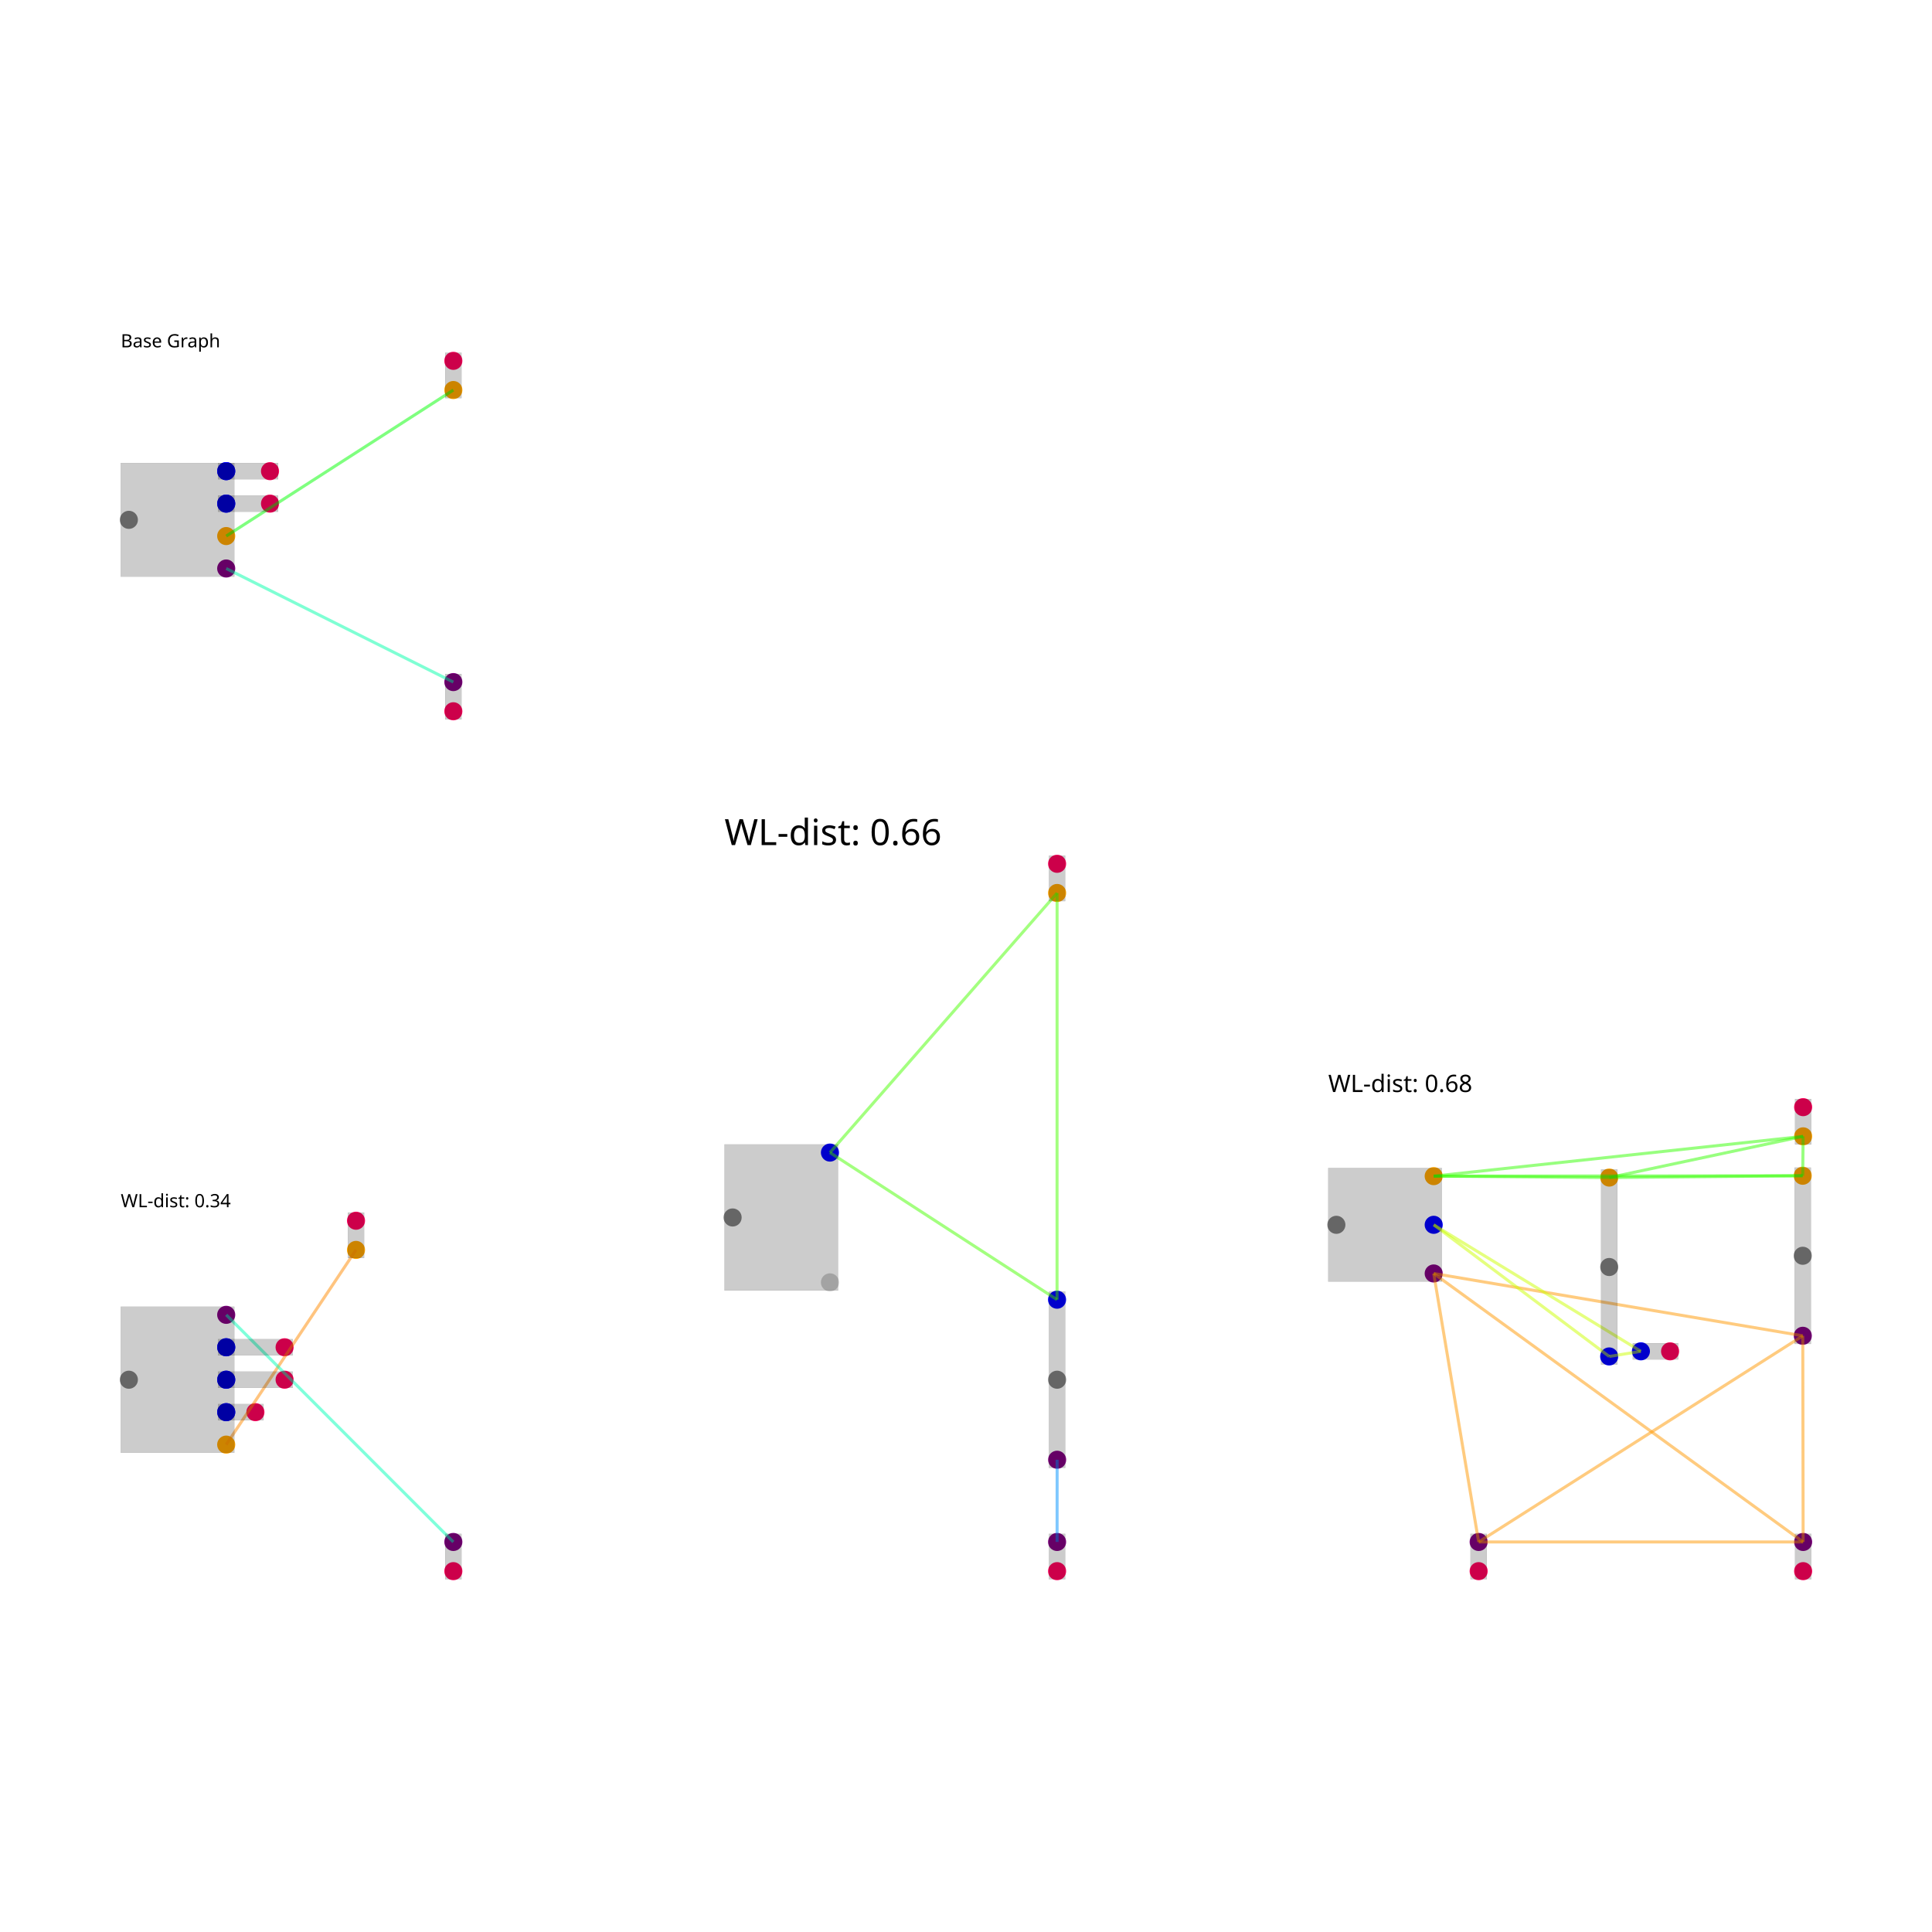
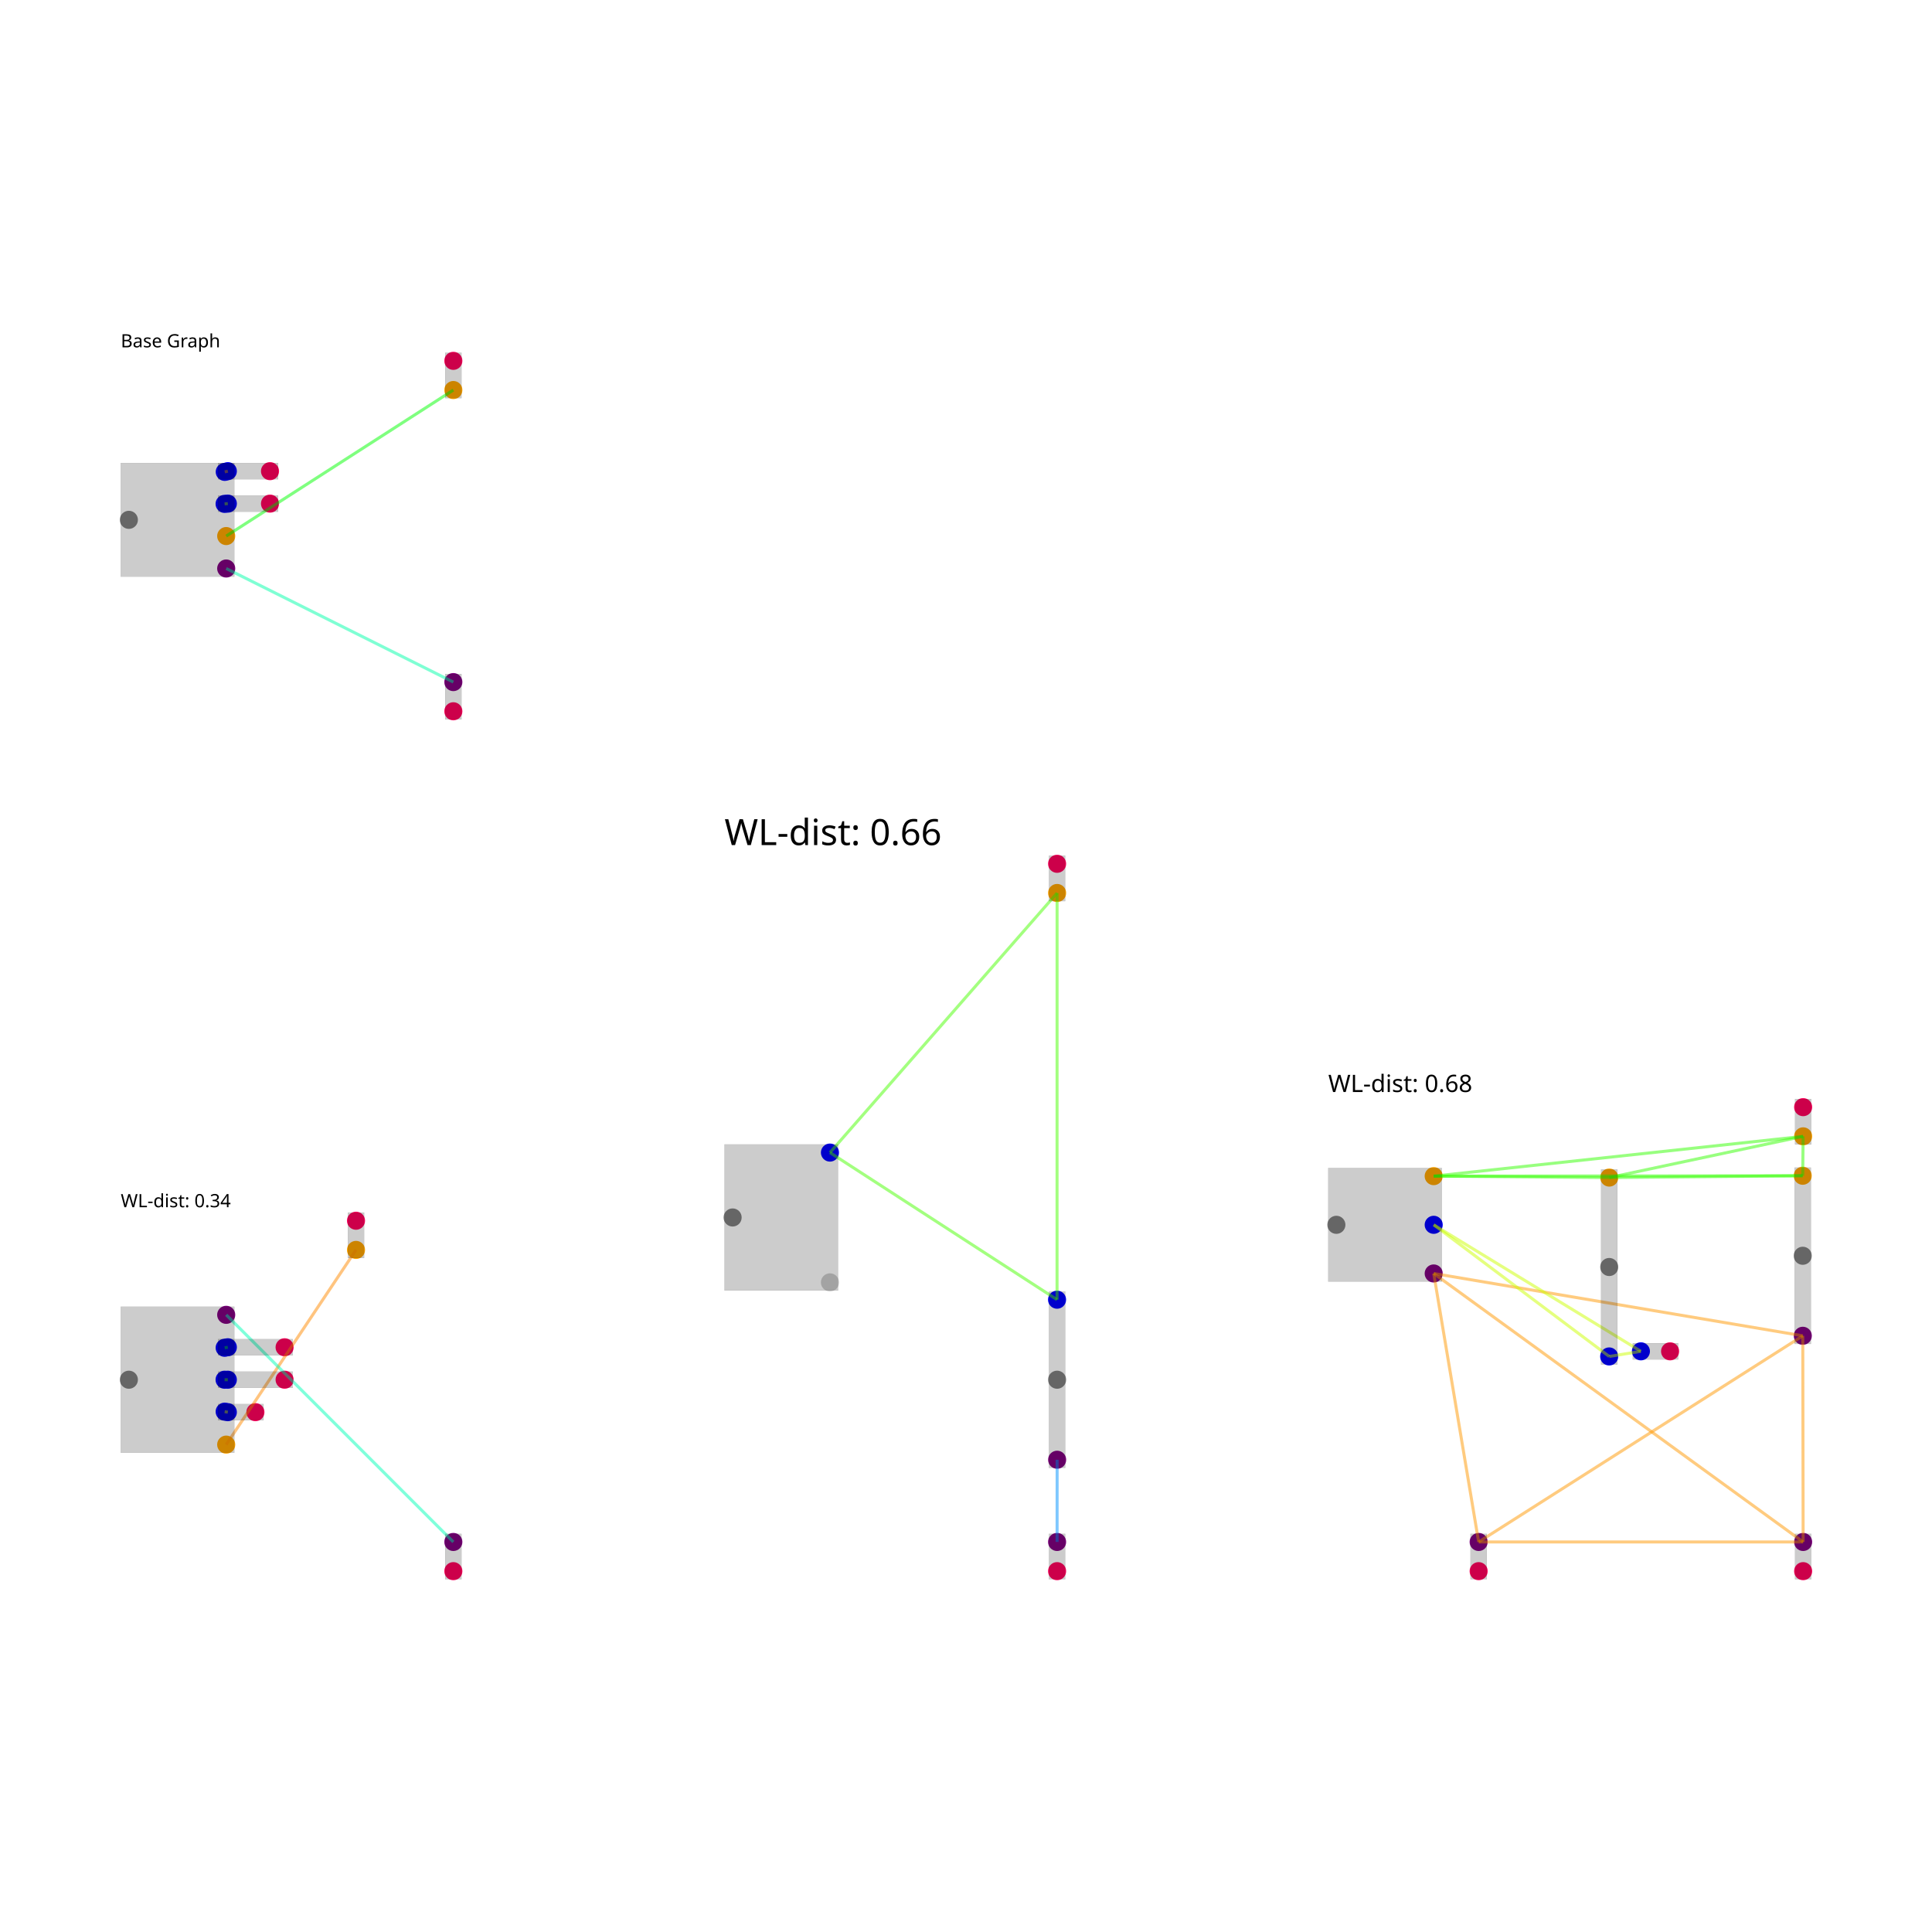
<svg xmlns="http://www.w3.org/2000/svg" width="640" height="640" viewBox="0 0 640 640">
  <rect width="100%" height="100%" fill="white" />
  <g>
    <circle data-type="point" data-label="schematic_component_0_center component_center center_schematic_component_0" data-x="0" data-y="0" cx="42.687" cy="172.202" r="3" fill="gray" />
  </g>
  <g>
-     <circle data-type="point" data-label="schematic_port_0 normal unnamedsubcircuit7_connectivity_net0" data-x="0.6000000000000001" data-y="0.30000000000000004" cx="74.934" cy="156.079" r="3" fill="blue" />
-   </g>
-   <g>
-     <circle data-type="point" data-label="schematic_port_1 normal unnamedsubcircuit7_connectivity_net1" data-x="0.6000000000000001" data-y="0.09999999999999998" cx="74.934" cy="166.828" r="3" fill="blue" />
-   </g>
-   <g>
-     <circle data-type="point" data-label="schematic_port_2 vcc unnamedsubcircuit7_connectivity_net2" data-x="0.6000000000000001" data-y="-0.10000000000000003" cx="74.934" cy="177.577" r="3" fill="orange" />
-   </g>
-   <g>
-     <circle data-type="point" data-label="schematic_port_3 gnd unnamedsubcircuit7_connectivity_net3" data-x="0.6000000000000001" data-y="-0.30000000000000004" cx="74.934" cy="188.326" r="3" fill="purple" />
+     <circle data-type="point" data-label="schematic_port_0 normal unnamedsubcircuit7_connectivity_net0" data-x="0.5910557280900008" data-y="0.2955278640450004" cx="74.453" cy="156.319" r="3" fill="blue" />
+   </g>
+   <g>
+     <circle data-type="point" data-label="schematic_net_label_2_pin normal unnamedsubcircuit7_connectivity_net0" data-x="0.61" data-y="0.3" cx="75.471" cy="156.079" r="3" fill="blue" />
+   </g>
+   <g>
+     <circle data-type="point" data-label="schematic_port_1 normal unnamedsubcircuit7_connectivity_net1" data-x="0.5901360607616786" data-y="0.09835601012694643" cx="74.404" cy="166.916" r="3" fill="blue" />
+   </g>
+   <g>
+     <circle data-type="point" data-label="schematic_net_label_3_pin normal unnamedsubcircuit7_connectivity_net1" data-x="0.61" data-y="0.1" cx="75.471" cy="166.828" r="3" fill="blue" />
+   </g>
+   <g>
+     <circle data-type="point" data-label="schematic_port_2 vcc unnamedsubcircuit7_connectivity_net2" data-x="0.6" data-y="-0.1" cx="74.934" cy="177.577" r="3" fill="orange" />
+   </g>
+   <g>
+     <circle data-type="point" data-label="schematic_port_3 gnd unnamedsubcircuit7_connectivity_net3" data-x="0.6" data-y="-0.3" cx="74.934" cy="188.326" r="3" fill="purple" />
  </g>
  <g>
    <circle data-type="point" data-label="schematic_net_label_0_pin gnd unnamedsubcircuit7_connectivity_net3" data-x="2" data-y="-1" cx="150.176" cy="225.947" r="3" fill="purple" />
  </g>
  <g>
    <circle data-type="point" data-label="schematic_net_label_0_center netlabel_center schematic_net_label_0_center" data-x="2" data-y="-1.18" cx="150.176" cy="235.621" r="3" fill="hsl(338.4, 100%, 50%, 1)" />
  </g>
  <g>
    <circle data-type="point" data-label="schematic_net_label_1_pin vcc unnamedsubcircuit7_connectivity_net2" data-x="2" data-y="0.8" cx="150.176" cy="129.207" r="3" fill="orange" />
  </g>
  <g>
    <circle data-type="point" data-label="schematic_net_label_1_center netlabel_center schematic_net_label_1_center" data-x="2" data-y="0.98" cx="150.176" cy="119.533" r="3" fill="hsl(338.4, 100%, 50%, 1)" />
  </g>
  <g>
-     <circle data-type="point" data-label="schematic_net_label_2_pin normal unnamedsubcircuit7_connectivity_net0" data-x="0.6000000000000001" data-y="0.30000000000000004" cx="74.934" cy="156.079" r="3" fill="blue" />
-   </g>
-   <g>
-     <circle data-type="point" data-label="schematic_net_label_2_center netlabel_center schematic_net_label_2_center" data-x="0.8700000000000001" data-y="0.30000000000000004" cx="89.445" cy="156.079" r="3" fill="hsl(338.4, 100%, 50%, 1)" />
-   </g>
-   <g>
-     <circle data-type="point" data-label="schematic_net_label_3_pin normal unnamedsubcircuit7_connectivity_net1" data-x="0.6000000000000001" data-y="0.09999999999999998" cx="74.934" cy="166.828" r="3" fill="blue" />
-   </g>
-   <g>
-     <circle data-type="point" data-label="schematic_net_label_3_center netlabel_center schematic_net_label_3_center" data-x="0.8700000000000001" data-y="0.09999999999999998" cx="89.445" cy="166.828" r="3" fill="hsl(338.4, 100%, 50%, 1)" />
+     <circle data-type="point" data-label="schematic_net_label_2_center netlabel_center schematic_net_label_2_center" data-x="0.87" data-y="0.3" cx="89.445" cy="156.079" r="3" fill="hsl(338.4, 100%, 50%, 1)" />
+   </g>
+   <g>
+     <circle data-type="point" data-label="schematic_net_label_3_center netlabel_center schematic_net_label_3_center" data-x="0.87" data-y="0.1" cx="89.445" cy="166.828" r="3" fill="hsl(338.4, 100%, 50%, 1)" />
  </g>
  <g>
    <circle data-type="point" data-label="schematic_component_0_center component_center center_schematic_component_0" data-x="0" data-y="-5.3" cx="42.687" cy="457.049" r="3" fill="gray" />
  </g>
  <g>
-     <circle data-type="point" data-label="schematic_port_0 vcc unnamedsubcircuit31_connectivity_net0" data-x="0.6000000000000001" data-y="-5.699999999999999" cx="74.934" cy="478.547" r="3" fill="orange" />
-   </g>
-   <g>
-     <circle data-type="point" data-label="schematic_port_1 normal unnamedsubcircuit31_connectivity_net1" data-x="0.6000000000000001" data-y="-5.5" cx="74.934" cy="467.798" r="3" fill="blue" />
-   </g>
-   <g>
-     <circle data-type="point" data-label="schematic_port_2 normal unnamedsubcircuit31_connectivity_net2" data-x="0.6000000000000001" data-y="-5.3" cx="74.934" cy="457.049" r="3" fill="blue" />
-   </g>
-   <g>
-     <circle data-type="point" data-label="schematic_port_3 normal unnamedsubcircuit31_connectivity_net3" data-x="0.6000000000000001" data-y="-5.1" cx="74.934" cy="446.3" r="3" fill="blue" />
-   </g>
-   <g>
-     <circle data-type="point" data-label="schematic_port_4 gnd unnamedsubcircuit31_connectivity_net4" data-x="0.6000000000000001" data-y="-4.8999999999999995" cx="74.934" cy="435.551" r="3" fill="purple" />
+     <circle data-type="point" data-label="schematic_port_0 vcc unnamedsubcircuit31_connectivity_net0" data-x="0.5999999999999999" data-y="-5.699999999999999" cx="74.934" cy="478.547" r="3" fill="orange" />
+   </g>
+   <g>
+     <circle data-type="point" data-label="schematic_port_1 normal unnamedsubcircuit31_connectivity_net1" data-x="0.5905131670194947" data-y="-5.496837722339832" cx="74.424" cy="467.628" r="3" fill="blue" />
+   </g>
+   <g>
+     <circle data-type="point" data-label="schematic_net_label_2_pin normal unnamedsubcircuit31_connectivity_net1" data-x="0.6099999999999999" data-y="-5.5" cx="75.471" cy="467.798" r="3" fill="blue" />
+   </g>
+   <g>
+     <circle data-type="point" data-label="schematic_port_2 normal unnamedsubcircuit31_connectivity_net2" data-x="0.5899999999999999" data-y="-5.3" cx="74.397" cy="457.049" r="3" fill="blue" />
+   </g>
+   <g>
+     <circle data-type="point" data-label="schematic_net_label_3_pin normal unnamedsubcircuit31_connectivity_net2" data-x="0.6099999999999999" data-y="-5.3" cx="75.471" cy="457.049" r="3" fill="blue" />
+   </g>
+   <g>
+     <circle data-type="point" data-label="schematic_port_3 normal unnamedsubcircuit31_connectivity_net3" data-x="0.5905131670194947" data-y="-5.103162277660168" cx="74.424" cy="446.47" r="3" fill="blue" />
+   </g>
+   <g>
+     <circle data-type="point" data-label="schematic_net_label_4_pin normal unnamedsubcircuit31_connectivity_net3" data-x="0.6099999999999999" data-y="-5.1" cx="75.471" cy="446.3" r="3" fill="blue" />
+   </g>
+   <g>
+     <circle data-type="point" data-label="schematic_port_4 gnd unnamedsubcircuit31_connectivity_net4" data-x="0.5999999999999999" data-y="-4.8999999999999995" cx="74.934" cy="435.551" r="3" fill="purple" />
  </g>
  <g>
    <circle data-type="point" data-label="schematic_net_label_0_pin gnd unnamedsubcircuit31_connectivity_net4" data-x="1.9999999999999998" data-y="-6.3" cx="150.176" cy="510.793" r="3" fill="purple" />
  </g>
  <g>
    <circle data-type="point" data-label="schematic_net_label_0_center netlabel_center schematic_net_label_0_center" data-x="1.9999999999999998" data-y="-6.4799999999999995" cx="150.176" cy="520.467" r="3" fill="hsl(338.4, 100%, 50%, 1)" />
  </g>
  <g>
    <circle data-type="point" data-label="schematic_net_label_1_pin vcc unnamedsubcircuit31_connectivity_net0" data-x="1.4" data-y="-4.5" cx="117.93" cy="414.053" r="3" fill="orange" />
  </g>
  <g>
    <circle data-type="point" data-label="schematic_net_label_1_center netlabel_center schematic_net_label_1_center" data-x="1.4" data-y="-4.319999999999999" cx="117.93" cy="404.379" r="3" fill="hsl(338.4, 100%, 50%, 1)" />
  </g>
  <g>
-     <circle data-type="point" data-label="schematic_net_label_2_pin normal unnamedsubcircuit31_connectivity_net1" data-x="0.6000000000000001" data-y="-5.5" cx="74.934" cy="467.798" r="3" fill="blue" />
-   </g>
-   <g>
    <circle data-type="point" data-label="schematic_net_label_2_center netlabel_center schematic_net_label_2_center" data-x="0.78" data-y="-5.5" cx="84.608" cy="467.798" r="3" fill="hsl(338.4, 100%, 50%, 1)" />
  </g>
  <g>
-     <circle data-type="point" data-label="schematic_net_label_3_pin normal unnamedsubcircuit31_connectivity_net2" data-x="0.6000000000000001" data-y="-5.3" cx="74.934" cy="457.049" r="3" fill="blue" />
-   </g>
-   <g>
    <circle data-type="point" data-label="schematic_net_label_3_center netlabel_center schematic_net_label_3_center" data-x="0.96" data-y="-5.3" cx="94.282" cy="457.049" r="3" fill="hsl(338.4, 100%, 50%, 1)" />
  </g>
  <g>
-     <circle data-type="point" data-label="schematic_net_label_4_pin normal unnamedsubcircuit31_connectivity_net3" data-x="0.6000000000000001" data-y="-5.1" cx="74.934" cy="446.3" r="3" fill="blue" />
-   </g>
-   <g>
    <circle data-type="point" data-label="schematic_net_label_4_center netlabel_center schematic_net_label_4_center" data-x="0.96" data-y="-5.1" cx="94.282" cy="446.3" r="3" fill="hsl(338.4, 100%, 50%, 1)" />
  </g>
  <g>
    <circle data-type="point" data-label="schematic_component_0_center component_center center_schematic_component_0" data-x="3.7213023693989973" data-y="-4.299999999999999" cx="242.687" cy="403.304" r="3" fill="gray" />
  </g>
  <g>
    <circle data-type="point" data-label="schematic_port_0 not_connected disconnected-0" data-x="4.321302369398997" data-y="-4.699999999999999" cx="274.934" cy="424.802" r="3" fill="rgba(0, 0, 0, 0.2)" />
  </g>
  <g>
    <circle data-type="point" data-label="schematic_port_1 normal unnamedsubcircuit57_connectivity_net0" data-x="4.321302369398997" data-y="-3.8999999999999995" cx="274.934" cy="381.806" r="3" fill="blue" />
  </g>
  <g>
    <circle data-type="point" data-label="schematic_component_1_center component_center center_schematic_component_1" data-x="5.721302369398997" data-y="-5.299999999999999" cx="350.176" cy="457.049" r="3" fill="gray" />
  </g>
  <g>
-     <circle data-type="point" data-label="schematic_port_2 normal unnamedsubcircuit57_connectivity_net0" data-x="5.721029019398997" data-y="-4.806735699999999" cx="350.162" cy="430.538" r="3" fill="blue" />
-   </g>
-   <g>
-     <circle data-type="point" data-label="schematic_port_3 gnd unnamedsubcircuit57_connectivity_net1" data-x="5.721575719398998" data-y="-5.793264299999999" cx="350.191" cy="483.559" r="3" fill="purple" />
+     <circle data-type="point" data-label="schematic_port_2 normal unnamedsubcircuit57_connectivity_net0" data-x="5.721029369398997" data-y="-4.806735999999999" cx="350.162" cy="430.539" r="3" fill="blue" />
+   </g>
+   <g>
+     <circle data-type="point" data-label="schematic_port_3 gnd unnamedsubcircuit57_connectivity_net1" data-x="5.721575369398997" data-y="-5.793263999999999" cx="350.191" cy="483.559" r="3" fill="purple" />
  </g>
  <g>
    <circle data-type="point" data-label="schematic_net_label_0_pin vcc unnamedsubcircuit57_connectivity_net0" data-x="5.721302369398997" data-y="-2.299999999999999" cx="350.176" cy="295.815" r="3" fill="orange" />
  </g>
  <g>
    <circle data-type="point" data-label="schematic_net_label_0_center netlabel_center schematic_net_label_0_center" data-x="5.721302369398997" data-y="-2.119999999999999" cx="350.176" cy="286.141" r="3" fill="hsl(338.4, 100%, 50%, 1)" />
  </g>
  <g>
    <circle data-type="point" data-label="schematic_net_label_1_pin gnd unnamedsubcircuit57_connectivity_net1" data-x="5.721302369398997" data-y="-6.299999999999999" cx="350.176" cy="510.793" r="3" fill="purple" />
  </g>
  <g>
    <circle data-type="point" data-label="schematic_net_label_1_center netlabel_center schematic_net_label_1_center" data-x="5.721302369398997" data-y="-6.4799999999999995" cx="350.176" cy="520.467" r="3" fill="hsl(338.4, 100%, 50%, 1)" />
  </g>
  <g>
-     <circle data-type="point" data-label="schematic_component_0_center component_center center_schematic_component_0" data-x="7.4426047387979954" data-y="-4.345204957975968" cx="442.687" cy="405.734" r="3" fill="gray" />
-   </g>
-   <g>
-     <circle data-type="point" data-label="schematic_port_0 gnd unnamedsubcircuit83_connectivity_net3" data-x="8.042604738797994" data-y="-4.6452049579759676" cx="474.934" cy="421.857" r="3" fill="purple" />
-   </g>
-   <g>
-     <circle data-type="point" data-label="schematic_port_1 normal unnamedsubcircuit83_connectivity_net1" data-x="8.042604738797994" data-y="-4.345204957975968" cx="474.934" cy="405.734" r="3" fill="blue" />
-   </g>
-   <g>
-     <circle data-type="point" data-label="schematic_port_2 vcc unnamedsubcircuit83_connectivity_net2" data-x="8.042604738797994" data-y="-4.045204957975967" cx="474.934" cy="389.61" r="3" fill="orange" />
-   </g>
-   <g>
-     <circle data-type="point" data-label="schematic_component_1_center component_center center_schematic_component_1" data-x="10.317240544223843" data-y="-4.53600761171786" cx="597.183" cy="415.988" r="3" fill="gray" />
-   </g>
-   <g>
-     <circle data-type="point" data-label="schematic_port_3 vcc unnamedsubcircuit83_connectivity_net2" data-x="10.316967194223842" data-y="-4.042743311717859" cx="597.169" cy="389.478" r="3" fill="orange" />
-   </g>
-   <g>
-     <circle data-type="point" data-label="schematic_port_4 gnd unnamedsubcircuit83_connectivity_net3" data-x="10.317513894223843" data-y="-5.02927191171786" cx="597.198" cy="442.499" r="3" fill="purple" />
-   </g>
-   <g>
-     <circle data-type="point" data-label="schematic_component_2_center component_center center_schematic_component_2" data-x="9.12441592677586" data-y="-4.605315464798105" cx="533.076" cy="419.713" r="3" fill="gray" />
-   </g>
-   <g>
-     <circle data-type="point" data-label="schematic_port_5 normal unnamedsubcircuit83_connectivity_net1" data-x="9.124142676775861" data-y="-5.156606164798106" cx="533.061" cy="449.342" r="3" fill="blue" />
-   </g>
-   <g>
-     <circle data-type="point" data-label="schematic_port_6 vcc unnamedsubcircuit83_connectivity_net2" data-x="9.12468917677586" data-y="-4.054024764798105" cx="533.09" cy="390.084" r="3" fill="orange" />
+     <circle data-type="point" data-label="schematic_component_0_center component_center center_schematic_component_0" data-x="7.442604634317193" data-y="-4.345205" cx="442.687" cy="405.734" r="3" fill="gray" />
+   </g>
+   <g>
+     <circle data-type="point" data-label="schematic_port_0 gnd unnamedsubcircuit83_connectivity_net3" data-x="8.042604634317192" data-y="-4.645204999999999" cx="474.934" cy="421.857" r="3" fill="purple" />
+   </g>
+   <g>
+     <circle data-type="point" data-label="schematic_port_1 normal unnamedsubcircuit83_connectivity_net1" data-x="8.042604634317192" data-y="-4.345205" cx="474.934" cy="405.734" r="3" fill="blue" />
+   </g>
+   <g>
+     <circle data-type="point" data-label="schematic_port_2 vcc unnamedsubcircuit83_connectivity_net2" data-x="8.042604634317192" data-y="-4.045204999999999" cx="474.934" cy="389.61" r="3" fill="orange" />
+   </g>
+   <g>
+     <circle data-type="point" data-label="schematic_component_1_center component_center center_schematic_component_1" data-x="10.317240634317193" data-y="-4.536007999999999" cx="597.183" cy="415.988" r="3" fill="gray" />
+   </g>
+   <g>
+     <circle data-type="point" data-label="schematic_port_3 vcc unnamedsubcircuit83_connectivity_net2" data-x="10.316967634317193" data-y="-4.042743" cx="597.169" cy="389.478" r="3" fill="orange" />
+   </g>
+   <g>
+     <circle data-type="point" data-label="schematic_port_4 gnd unnamedsubcircuit83_connectivity_net3" data-x="10.317513634317192" data-y="-5.029271999999999" cx="597.198" cy="442.499" r="3" fill="purple" />
+   </g>
+   <g>
+     <circle data-type="point" data-label="schematic_component_2_center component_center center_schematic_component_2" data-x="9.124415634317192" data-y="-4.605314999999999" cx="533.076" cy="419.713" r="3" fill="gray" />
+   </g>
+   <g>
+     <circle data-type="point" data-label="schematic_port_5 normal unnamedsubcircuit83_connectivity_net1" data-x="9.124142634317192" data-y="-5.156605999999999" cx="533.061" cy="449.342" r="3" fill="blue" />
+   </g>
+   <g>
+     <circle data-type="point" data-label="schematic_port_6 vcc unnamedsubcircuit83_connectivity_net2" data-x="9.124689634317193" data-y="-4.054024999999999" cx="533.09" cy="390.084" r="3" fill="orange" />
  </g>
  <g>
    <circle data-type="point" data-label="schematic_net_label_0_pin vcc unnamedsubcircuit83_connectivity_net2" data-x="10.319646634317191" data-y="-3.7999999999999994" cx="597.313" cy="376.432" r="3" fill="orange" />
  </g>
  <g>
    <circle data-type="point" data-label="schematic_net_label_0_center netlabel_center schematic_net_label_0_center" data-x="10.319646634317191" data-y="-3.619999999999999" cx="597.313" cy="366.758" r="3" fill="hsl(338.4, 100%, 50%, 1)" />
  </g>
  <g>
    <circle data-type="point" data-label="schematic_net_label_1_pin normal unnamedsubcircuit83_connectivity_net1" data-x="9.319646634317191" data-y="-5.124999999999999" cx="543.568" cy="447.643" r="3" fill="blue" />
  </g>
  <g>
    <circle data-type="point" data-label="schematic_net_label_1_center netlabel_center schematic_net_label_1_center" data-x="9.499646634317193" data-y="-5.124999999999999" cx="553.242" cy="447.643" r="3" fill="hsl(338.4, 100%, 50%, 1)" />
  </g>
  <g>
    <circle data-type="point" data-label="schematic_net_label_2_pin gnd unnamedsubcircuit83_connectivity_net3" data-x="10.319646634317191" data-y="-6.299999999999999" cx="597.313" cy="510.793" r="3" fill="purple" />
  </g>
  <g>
    <circle data-type="point" data-label="schematic_net_label_2_center netlabel_center schematic_net_label_2_center" data-x="10.319646634317191" data-y="-6.4799999999999995" cx="597.313" cy="520.467" r="3" fill="hsl(338.4, 100%, 50%, 1)" />
  </g>
  <g>
    <circle data-type="point" data-label="schematic_net_label_3_pin gnd unnamedsubcircuit83_connectivity_net3" data-x="8.319646634317191" data-y="-6.299999999999999" cx="489.824" cy="510.793" r="3" fill="purple" />
  </g>
  <g>
    <circle data-type="point" data-label="schematic_net_label_3_center netlabel_center schematic_net_label_3_center" data-x="8.319646634317191" data-y="-6.4799999999999995" cx="489.824" cy="520.467" r="3" fill="hsl(338.4, 100%, 50%, 1)" />
  </g>
  <g>
-     <polyline data-points="0.6000000000000001,0.30000000000000004 0.6000000000000001,0.30000000000000004" data-type="line" data-label="" points="74.934,156.079 74.934,156.079" fill="none" stroke="hsl(40, 100%, 50%, 0.5)" stroke-width="1" />
-   </g>
-   <g>
-     <polyline data-points="0.6000000000000001,0.09999999999999998 0.6000000000000001,0.09999999999999998" data-type="line" data-label="" points="74.934,166.828 74.934,166.828" fill="none" stroke="hsl(80, 100%, 50%, 0.5)" stroke-width="1" />
-   </g>
-   <g>
-     <polyline data-points="0.6000000000000001,-0.10000000000000003 2,0.8" data-type="line" data-label="" points="74.934,177.577 150.176,129.207" fill="none" stroke="hsl(120, 100%, 50%, 0.5)" stroke-width="1" />
-   </g>
-   <g>
-     <polyline data-points="0.6000000000000001,-0.30000000000000004 2,-1" data-type="line" data-label="" points="74.934,188.326 150.176,225.947" fill="none" stroke="hsl(160, 100%, 50%, 0.5)" stroke-width="1" />
-   </g>
-   <g>
-     <polyline data-points="0.6000000000000001,-5.699999999999999 1.4,-4.5" data-type="line" data-label="" points="74.934,478.547 117.93,414.053" fill="none" stroke="hsl(32.727, 100%, 50%, 0.5)" stroke-width="1" />
-   </g>
-   <g>
-     <polyline data-points="0.6000000000000001,-5.5 0.6000000000000001,-5.5" data-type="line" data-label="" points="74.934,467.798 74.934,467.798" fill="none" stroke="hsl(65.455, 100%, 50%, 0.5)" stroke-width="1" />
-   </g>
-   <g>
-     <polyline data-points="0.6000000000000001,-5.3 0.6000000000000001,-5.3" data-type="line" data-label="" points="74.934,457.049 74.934,457.049" fill="none" stroke="hsl(98.182, 100%, 50%, 0.5)" stroke-width="1" />
-   </g>
-   <g>
-     <polyline data-points="0.6000000000000001,-5.1 0.6000000000000001,-5.1" data-type="line" data-label="" points="74.934,446.3 74.934,446.3" fill="none" stroke="hsl(130.909, 100%, 50%, 0.5)" stroke-width="1" />
-   </g>
-   <g>
-     <polyline data-points="0.6000000000000001,-4.8999999999999995 1.9999999999999998,-6.3" data-type="line" data-label="" points="74.934,435.551 150.176,510.793" fill="none" stroke="hsl(163.636, 100%, 50%, 0.5)" stroke-width="1" />
-   </g>
-   <g>
-     <polyline data-points="4.321302369398997,-3.8999999999999995 5.721029019398997,-4.806735699999999" data-type="line" data-label="" points="274.934,381.806 350.162,430.538" fill="none" stroke="hsl(102.857, 100%, 50%, 0.5)" stroke-width="1" />
+     <polyline data-points="0.5910557280900008,0.2955278640450004 0.61,0.3" data-type="line" data-label="" points="74.453,156.319 75.471,156.079" fill="none" stroke="hsl(40, 100%, 50%, 0.5)" stroke-width="1" />
+   </g>
+   <g>
+     <polyline data-points="0.5901360607616786,0.09835601012694643 0.61,0.1" data-type="line" data-label="" points="74.404,166.916 75.471,166.828" fill="none" stroke="hsl(80, 100%, 50%, 0.5)" stroke-width="1" />
+   </g>
+   <g>
+     <polyline data-points="0.6,-0.1 2,0.8" data-type="line" data-label="" points="74.934,177.577 150.176,129.207" fill="none" stroke="hsl(120, 100%, 50%, 0.5)" stroke-width="1" />
+   </g>
+   <g>
+     <polyline data-points="0.6,-0.3 2,-1" data-type="line" data-label="" points="74.934,188.326 150.176,225.947" fill="none" stroke="hsl(160, 100%, 50%, 0.5)" stroke-width="1" />
+   </g>
+   <g>
+     <polyline data-points="0.5999999999999999,-5.699999999999999 1.4,-4.5" data-type="line" data-label="" points="74.934,478.547 117.93,414.053" fill="none" stroke="hsl(32.727, 100%, 50%, 0.5)" stroke-width="1" />
+   </g>
+   <g>
+     <polyline data-points="0.5905131670194947,-5.496837722339832 0.6099999999999999,-5.5" data-type="line" data-label="" points="74.424,467.628 75.471,467.798" fill="none" stroke="hsl(65.455, 100%, 50%, 0.5)" stroke-width="1" />
+   </g>
+   <g>
+     <polyline data-points="0.5899999999999999,-5.3 0.6099999999999999,-5.3" data-type="line" data-label="" points="74.397,457.049 75.471,457.049" fill="none" stroke="hsl(98.182, 100%, 50%, 0.5)" stroke-width="1" />
+   </g>
+   <g>
+     <polyline data-points="0.5905131670194947,-5.103162277660168 0.6099999999999999,-5.1" data-type="line" data-label="" points="74.424,446.47 75.471,446.3" fill="none" stroke="hsl(130.909, 100%, 50%, 0.5)" stroke-width="1" />
+   </g>
+   <g>
+     <polyline data-points="0.5999999999999999,-4.8999999999999995 1.9999999999999998,-6.3" data-type="line" data-label="" points="74.934,435.551 150.176,510.793" fill="none" stroke="hsl(163.636, 100%, 50%, 0.5)" stroke-width="1" />
+   </g>
+   <g>
+     <polyline data-points="4.321302369398997,-3.8999999999999995 5.721029369398997,-4.806735999999999" data-type="line" data-label="" points="274.934,381.806 350.162,430.539" fill="none" stroke="hsl(102.857, 100%, 50%, 0.5)" stroke-width="1" />
  </g>
  <g>
    <polyline data-points="4.321302369398997,-3.8999999999999995 5.721302369398997,-2.299999999999999" data-type="line" data-label="" points="274.934,381.806 350.176,295.815" fill="none" stroke="hsl(102.857, 100%, 50%, 0.5)" stroke-width="1" />
  </g>
  <g>
-     <polyline data-points="5.721029019398997,-4.806735699999999 5.721302369398997,-2.299999999999999" data-type="line" data-label="" points="350.162,430.538 350.176,295.815" fill="none" stroke="hsl(102.857, 100%, 50%, 0.5)" stroke-width="1" />
-   </g>
-   <g>
-     <polyline data-points="5.721575719398998,-5.793264299999999 5.721302369398997,-6.299999999999999" data-type="line" data-label="" points="350.191,483.559 350.176,510.793" fill="none" stroke="hsl(205.714, 100%, 50%, 0.5)" stroke-width="1" />
-   </g>
-   <g>
-     <polyline data-points="8.042604738797994,-4.6452049579759676 10.317513894223843,-5.02927191171786" data-type="line" data-label="" points="474.934,421.857 597.198,442.499" fill="none" stroke="hsl(36, 100%, 50%, 0.5)" stroke-width="1" />
-   </g>
-   <g>
-     <polyline data-points="8.042604738797994,-4.6452049579759676 10.319646634317191,-6.299999999999999" data-type="line" data-label="" points="474.934,421.857 597.313,510.793" fill="none" stroke="hsl(36, 100%, 50%, 0.5)" stroke-width="1" />
-   </g>
-   <g>
-     <polyline data-points="8.042604738797994,-4.6452049579759676 8.319646634317191,-6.299999999999999" data-type="line" data-label="" points="474.934,421.857 489.824,510.793" fill="none" stroke="hsl(36, 100%, 50%, 0.5)" stroke-width="1" />
-   </g>
-   <g>
-     <polyline data-points="10.317513894223843,-5.02927191171786 10.319646634317191,-6.299999999999999" data-type="line" data-label="" points="597.198,442.499 597.313,510.793" fill="none" stroke="hsl(36, 100%, 50%, 0.5)" stroke-width="1" />
-   </g>
-   <g>
-     <polyline data-points="10.317513894223843,-5.02927191171786 8.319646634317191,-6.299999999999999" data-type="line" data-label="" points="597.198,442.499 489.824,510.793" fill="none" stroke="hsl(36, 100%, 50%, 0.5)" stroke-width="1" />
+     <polyline data-points="5.721029369398997,-4.806735999999999 5.721302369398997,-2.299999999999999" data-type="line" data-label="" points="350.162,430.539 350.176,295.815" fill="none" stroke="hsl(102.857, 100%, 50%, 0.5)" stroke-width="1" />
+   </g>
+   <g>
+     <polyline data-points="5.721575369398997,-5.793263999999999 5.721302369398997,-6.299999999999999" data-type="line" data-label="" points="350.191,483.559 350.176,510.793" fill="none" stroke="hsl(205.714, 100%, 50%, 0.5)" stroke-width="1" />
+   </g>
+   <g>
+     <polyline data-points="8.042604634317192,-4.645204999999999 10.317513634317192,-5.029271999999999" data-type="line" data-label="" points="474.934,421.857 597.198,442.499" fill="none" stroke="hsl(36, 100%, 50%, 0.5)" stroke-width="1" />
+   </g>
+   <g>
+     <polyline data-points="8.042604634317192,-4.645204999999999 10.319646634317191,-6.299999999999999" data-type="line" data-label="" points="474.934,421.857 597.313,510.793" fill="none" stroke="hsl(36, 100%, 50%, 0.5)" stroke-width="1" />
+   </g>
+   <g>
+     <polyline data-points="8.042604634317192,-4.645204999999999 8.319646634317191,-6.299999999999999" data-type="line" data-label="" points="474.934,421.857 489.824,510.793" fill="none" stroke="hsl(36, 100%, 50%, 0.5)" stroke-width="1" />
+   </g>
+   <g>
+     <polyline data-points="10.317513634317192,-5.029271999999999 10.319646634317191,-6.299999999999999" data-type="line" data-label="" points="597.198,442.499 597.313,510.793" fill="none" stroke="hsl(36, 100%, 50%, 0.5)" stroke-width="1" />
+   </g>
+   <g>
+     <polyline data-points="10.317513634317192,-5.029271999999999 8.319646634317191,-6.299999999999999" data-type="line" data-label="" points="597.198,442.499 489.824,510.793" fill="none" stroke="hsl(36, 100%, 50%, 0.5)" stroke-width="1" />
  </g>
  <g>
    <polyline data-points="10.319646634317191,-6.299999999999999 8.319646634317191,-6.299999999999999" data-type="line" data-label="" points="597.313,510.793 489.824,510.793" fill="none" stroke="hsl(36, 100%, 50%, 0.5)" stroke-width="1" />
  </g>
  <g>
-     <polyline data-points="8.042604738797994,-4.345204957975968 9.124142676775861,-5.156606164798106" data-type="line" data-label="" points="474.934,405.734 533.061,449.342" fill="none" stroke="hsl(72, 100%, 50%, 0.5)" stroke-width="1" />
-   </g>
-   <g>
-     <polyline data-points="8.042604738797994,-4.345204957975968 9.319646634317191,-5.124999999999999" data-type="line" data-label="" points="474.934,405.734 543.568,447.643" fill="none" stroke="hsl(72, 100%, 50%, 0.5)" stroke-width="1" />
-   </g>
-   <g>
-     <polyline data-points="9.124142676775861,-5.156606164798106 9.319646634317191,-5.124999999999999" data-type="line" data-label="" points="533.061,449.342 543.568,447.643" fill="none" stroke="hsl(72, 100%, 50%, 0.5)" stroke-width="1" />
-   </g>
-   <g>
-     <polyline data-points="8.042604738797994,-4.045204957975967 10.316967194223842,-4.042743311717859" data-type="line" data-label="" points="474.934,389.61 597.169,389.478" fill="none" stroke="hsl(108, 100%, 50%, 0.5)" stroke-width="1" />
-   </g>
-   <g>
-     <polyline data-points="8.042604738797994,-4.045204957975967 9.12468917677586,-4.054024764798105" data-type="line" data-label="" points="474.934,389.61 533.09,390.084" fill="none" stroke="hsl(108, 100%, 50%, 0.5)" stroke-width="1" />
-   </g>
-   <g>
-     <polyline data-points="8.042604738797994,-4.045204957975967 10.319646634317191,-3.7999999999999994" data-type="line" data-label="" points="474.934,389.61 597.313,376.432" fill="none" stroke="hsl(108, 100%, 50%, 0.5)" stroke-width="1" />
-   </g>
-   <g>
-     <polyline data-points="10.316967194223842,-4.042743311717859 9.12468917677586,-4.054024764798105" data-type="line" data-label="" points="597.169,389.478 533.09,390.084" fill="none" stroke="hsl(108, 100%, 50%, 0.5)" stroke-width="1" />
-   </g>
-   <g>
-     <polyline data-points="10.316967194223842,-4.042743311717859 10.319646634317191,-3.7999999999999994" data-type="line" data-label="" points="597.169,389.478 597.313,376.432" fill="none" stroke="hsl(108, 100%, 50%, 0.5)" stroke-width="1" />
-   </g>
-   <g>
-     <polyline data-points="9.12468917677586,-4.054024764798105 10.319646634317191,-3.7999999999999994" data-type="line" data-label="" points="533.09,390.084 597.313,376.432" fill="none" stroke="hsl(108, 100%, 50%, 0.5)" stroke-width="1" />
+     <polyline data-points="8.042604634317192,-4.345205 9.124142634317192,-5.156605999999999" data-type="line" data-label="" points="474.934,405.734 533.061,449.342" fill="none" stroke="hsl(72, 100%, 50%, 0.5)" stroke-width="1" />
+   </g>
+   <g>
+     <polyline data-points="8.042604634317192,-4.345205 9.319646634317191,-5.124999999999999" data-type="line" data-label="" points="474.934,405.734 543.568,447.643" fill="none" stroke="hsl(72, 100%, 50%, 0.5)" stroke-width="1" />
+   </g>
+   <g>
+     <polyline data-points="9.124142634317192,-5.156605999999999 9.319646634317191,-5.124999999999999" data-type="line" data-label="" points="533.061,449.342 543.568,447.643" fill="none" stroke="hsl(72, 100%, 50%, 0.5)" stroke-width="1" />
+   </g>
+   <g>
+     <polyline data-points="8.042604634317192,-4.045204999999999 10.316967634317193,-4.042743" data-type="line" data-label="" points="474.934,389.61 597.169,389.478" fill="none" stroke="hsl(108, 100%, 50%, 0.5)" stroke-width="1" />
+   </g>
+   <g>
+     <polyline data-points="8.042604634317192,-4.045204999999999 9.124689634317193,-4.054024999999999" data-type="line" data-label="" points="474.934,389.61 533.09,390.084" fill="none" stroke="hsl(108, 100%, 50%, 0.5)" stroke-width="1" />
+   </g>
+   <g>
+     <polyline data-points="8.042604634317192,-4.045204999999999 10.319646634317191,-3.7999999999999994" data-type="line" data-label="" points="474.934,389.61 597.313,376.432" fill="none" stroke="hsl(108, 100%, 50%, 0.5)" stroke-width="1" />
+   </g>
+   <g>
+     <polyline data-points="10.316967634317193,-4.042743 9.124689634317193,-4.054024999999999" data-type="line" data-label="" points="597.169,389.478 533.09,390.084" fill="none" stroke="hsl(108, 100%, 50%, 0.5)" stroke-width="1" />
+   </g>
+   <g>
+     <polyline data-points="10.316967634317193,-4.042743 10.319646634317191,-3.7999999999999994" data-type="line" data-label="" points="597.169,389.478 597.313,376.432" fill="none" stroke="hsl(108, 100%, 50%, 0.5)" stroke-width="1" />
+   </g>
+   <g>
+     <polyline data-points="9.124689634317193,-4.054024999999999 10.319646634317191,-3.7999999999999994" data-type="line" data-label="" points="533.09,390.084 597.313,376.432" fill="none" stroke="hsl(108, 100%, 50%, 0.5)" stroke-width="1" />
  </g>
  <g>
    <rect data-type="rect" data-label="schematic_component_0" data-x="0.30000000000000004" data-y="0" x="40" y="153.392" width="37.621" height="37.621" fill="rgba(0, 0, 0, 0.2)" stroke="black" stroke-width="0.019" />
  </g>
  <g>
    <rect data-type="rect" data-label="schematic_net_label_0" data-x="2" data-y="-1.0899999999999999" x="147.489" y="223.26" width="5.374" height="15.048" fill="rgba(0, 0, 0, 0.2)" stroke="black" stroke-width="0.019" />
  </g>
  <g>
    <rect data-type="rect" data-label="schematic_net_label_1" data-x="2" data-y="0.89" x="147.489" y="116.845" width="5.374" height="15.048" fill="rgba(0, 0, 0, 0.2)" stroke="black" stroke-width="0.019" />
  </g>
  <g>
    <rect data-type="rect" data-label="schematic_net_label_2" data-x="0.7350000000000001" data-y="0.30000000000000004" x="72.247" y="153.392" width="19.886" height="5.374" fill="rgba(0, 0, 0, 0.2)" stroke="black" stroke-width="0.019" />
  </g>
  <g>
    <rect data-type="rect" data-label="schematic_net_label_3" data-x="0.7350000000000001" data-y="0.09999999999999998" x="72.247" y="164.141" width="19.886" height="5.374" fill="rgba(0, 0, 0, 0.2)" stroke="black" stroke-width="0.019" />
  </g>
  <g>
    <rect data-type="rect" data-label="schematic_component_0" data-x="0.30000000000000004" data-y="-5.3" x="40" y="432.864" width="37.621" height="48.37" fill="rgba(0, 0, 0, 0.2)" stroke="black" stroke-width="0.019" />
  </g>
  <g>
    <rect data-type="rect" data-label="schematic_net_label_0" data-x="1.9999999999999998" data-y="-6.39" x="147.489" y="508.106" width="5.374" height="15.048" fill="rgba(0, 0, 0, 0.2)" stroke="black" stroke-width="0.019" />
  </g>
  <g>
    <rect data-type="rect" data-label="schematic_net_label_1" data-x="1.4" data-y="-4.41" x="115.242" y="401.692" width="5.374" height="15.048" fill="rgba(0, 0, 0, 0.2)" stroke="black" stroke-width="0.019" />
  </g>
  <g>
    <rect data-type="rect" data-label="schematic_net_label_2" data-x="0.69" data-y="-5.5" x="72.247" y="465.11" width="15.048" height="5.374" fill="rgba(0, 0, 0, 0.2)" stroke="black" stroke-width="0.019" />
  </g>
  <g>
    <rect data-type="rect" data-label="schematic_net_label_3" data-x="0.78" data-y="-5.3" x="72.247" y="454.362" width="24.723" height="5.374" fill="rgba(0, 0, 0, 0.2)" stroke="black" stroke-width="0.019" />
  </g>
  <g>
    <rect data-type="rect" data-label="schematic_net_label_4" data-x="0.78" data-y="-5.1" x="72.247" y="443.613" width="24.723" height="5.374" fill="rgba(0, 0, 0, 0.2)" stroke="black" stroke-width="0.019" />
  </g>
  <g>
    <rect data-type="rect" data-label="schematic_component_0" data-x="4.021302369398997" data-y="-4.299999999999999" x="240" y="379.119" width="37.621" height="48.37" fill="rgba(0, 0, 0, 0.2)" stroke="black" stroke-width="0.019" />
  </g>
  <g>
    <rect data-type="rect" data-label="schematic_component_1" data-x="5.721302369398997" data-y="-5.299999999999999" x="347.475" y="427.851" width="5.404" height="58.395" fill="rgba(0, 0, 0, 0.2)" stroke="black" stroke-width="0.019" />
  </g>
  <g>
    <rect data-type="rect" data-label="schematic_net_label_0" data-x="5.721302369398997" data-y="-2.209999999999999" x="347.489" y="283.454" width="5.374" height="15.048" fill="rgba(0, 0, 0, 0.2)" stroke="black" stroke-width="0.019" />
  </g>
  <g>
    <rect data-type="rect" data-label="schematic_net_label_1" data-x="5.721302369398997" data-y="-6.389999999999999" x="347.489" y="508.106" width="5.374" height="15.048" fill="rgba(0, 0, 0, 0.2)" stroke="black" stroke-width="0.019" />
  </g>
  <g>
    <rect data-type="rect" data-label="schematic_component_0" data-x="7.742604738797995" data-y="-4.345204957975968" x="440" y="386.923" width="37.621" height="37.621" fill="rgba(0, 0, 0, 0.2)" stroke="black" stroke-width="0.019" />
  </g>
  <g>
    <rect data-type="rect" data-label="schematic_component_1" data-x="10.317240544223843" data-y="-4.53600761171786" x="594.482" y="386.791" width="5.404" height="58.395" fill="rgba(0, 0, 0, 0.2)" stroke="black" stroke-width="0.019" />
  </g>
  <g>
    <rect data-type="rect" data-label="schematic_component_2" data-x="9.12441592677586" data-y="-4.605315464798105" x="530.374" y="387.397" width="5.404" height="64.632" fill="rgba(0, 0, 0, 0.2)" stroke="black" stroke-width="0.019" />
  </g>
  <g>
    <rect data-type="rect" data-label="schematic_net_label_0" data-x="10.319646634317191" data-y="-3.7099999999999995" x="594.626" y="364.071" width="5.374" height="15.048" fill="rgba(0, 0, 0, 0.2)" stroke="black" stroke-width="0.019" />
  </g>
  <g>
    <rect data-type="rect" data-label="schematic_net_label_1" data-x="9.409646634317191" data-y="-5.124999999999999" x="540.881" y="444.956" width="15.048" height="5.374" fill="rgba(0, 0, 0, 0.2)" stroke="black" stroke-width="0.019" />
  </g>
  <g>
    <rect data-type="rect" data-label="schematic_net_label_2" data-x="10.319646634317191" data-y="-6.389999999999999" x="594.626" y="508.106" width="5.374" height="15.048" fill="rgba(0, 0, 0, 0.2)" stroke="black" stroke-width="0.019" />
  </g>
  <g>
    <rect data-type="rect" data-label="schematic_net_label_3" data-x="8.319646634317191" data-y="-6.389999999999999" x="487.136" y="508.106" width="5.374" height="15.048" fill="rgba(0, 0, 0, 0.2)" stroke="black" stroke-width="0.019" />
  </g>
  <text data-type="text" data-label="Base Graph" data-x="-0.04999999999999999" data-y="1.03" x="40" y="116.845" fill="black" font-size="6.073" font-family="sans-serif" text-anchor="start" dominant-baseline="text-after-edge">Base Graph</text>
  <text data-type="text" data-label="WL-dist: 0.34" data-x="-0.04999999999999999" data-y="-4.27" x="40" y="401.692" fill="black" font-size="6.073" font-family="sans-serif" text-anchor="start" dominant-baseline="text-after-edge">WL-dist: 0.34</text>
  <text data-type="text" data-label="WL-dist: 0.66" data-x="3.6713023693989975" data-y="-2.0699999999999994" x="240" y="283.454" fill="black" font-size="11.985" font-family="sans-serif" text-anchor="start" dominant-baseline="text-after-edge">WL-dist: 0.66</text>
  <text data-type="text" data-label="WL-dist: 0.68" data-x="7.392604738797995" data-y="-3.5699999999999994" x="440" y="364.071" fill="black" font-size="7.954" font-family="sans-serif" text-anchor="start" dominant-baseline="text-after-edge">WL-dist: 0.68</text>
  <g id="crosshair" style="display: none">
    <line id="crosshair-h" y1="0" y2="640" stroke="#666" stroke-width="0.5" />
    <line id="crosshair-v" x1="0" x2="640" stroke="#666" stroke-width="0.5" />
    <text id="coordinates" font-family="monospace" font-size="12" fill="#666" />
  </g>
</svg>
